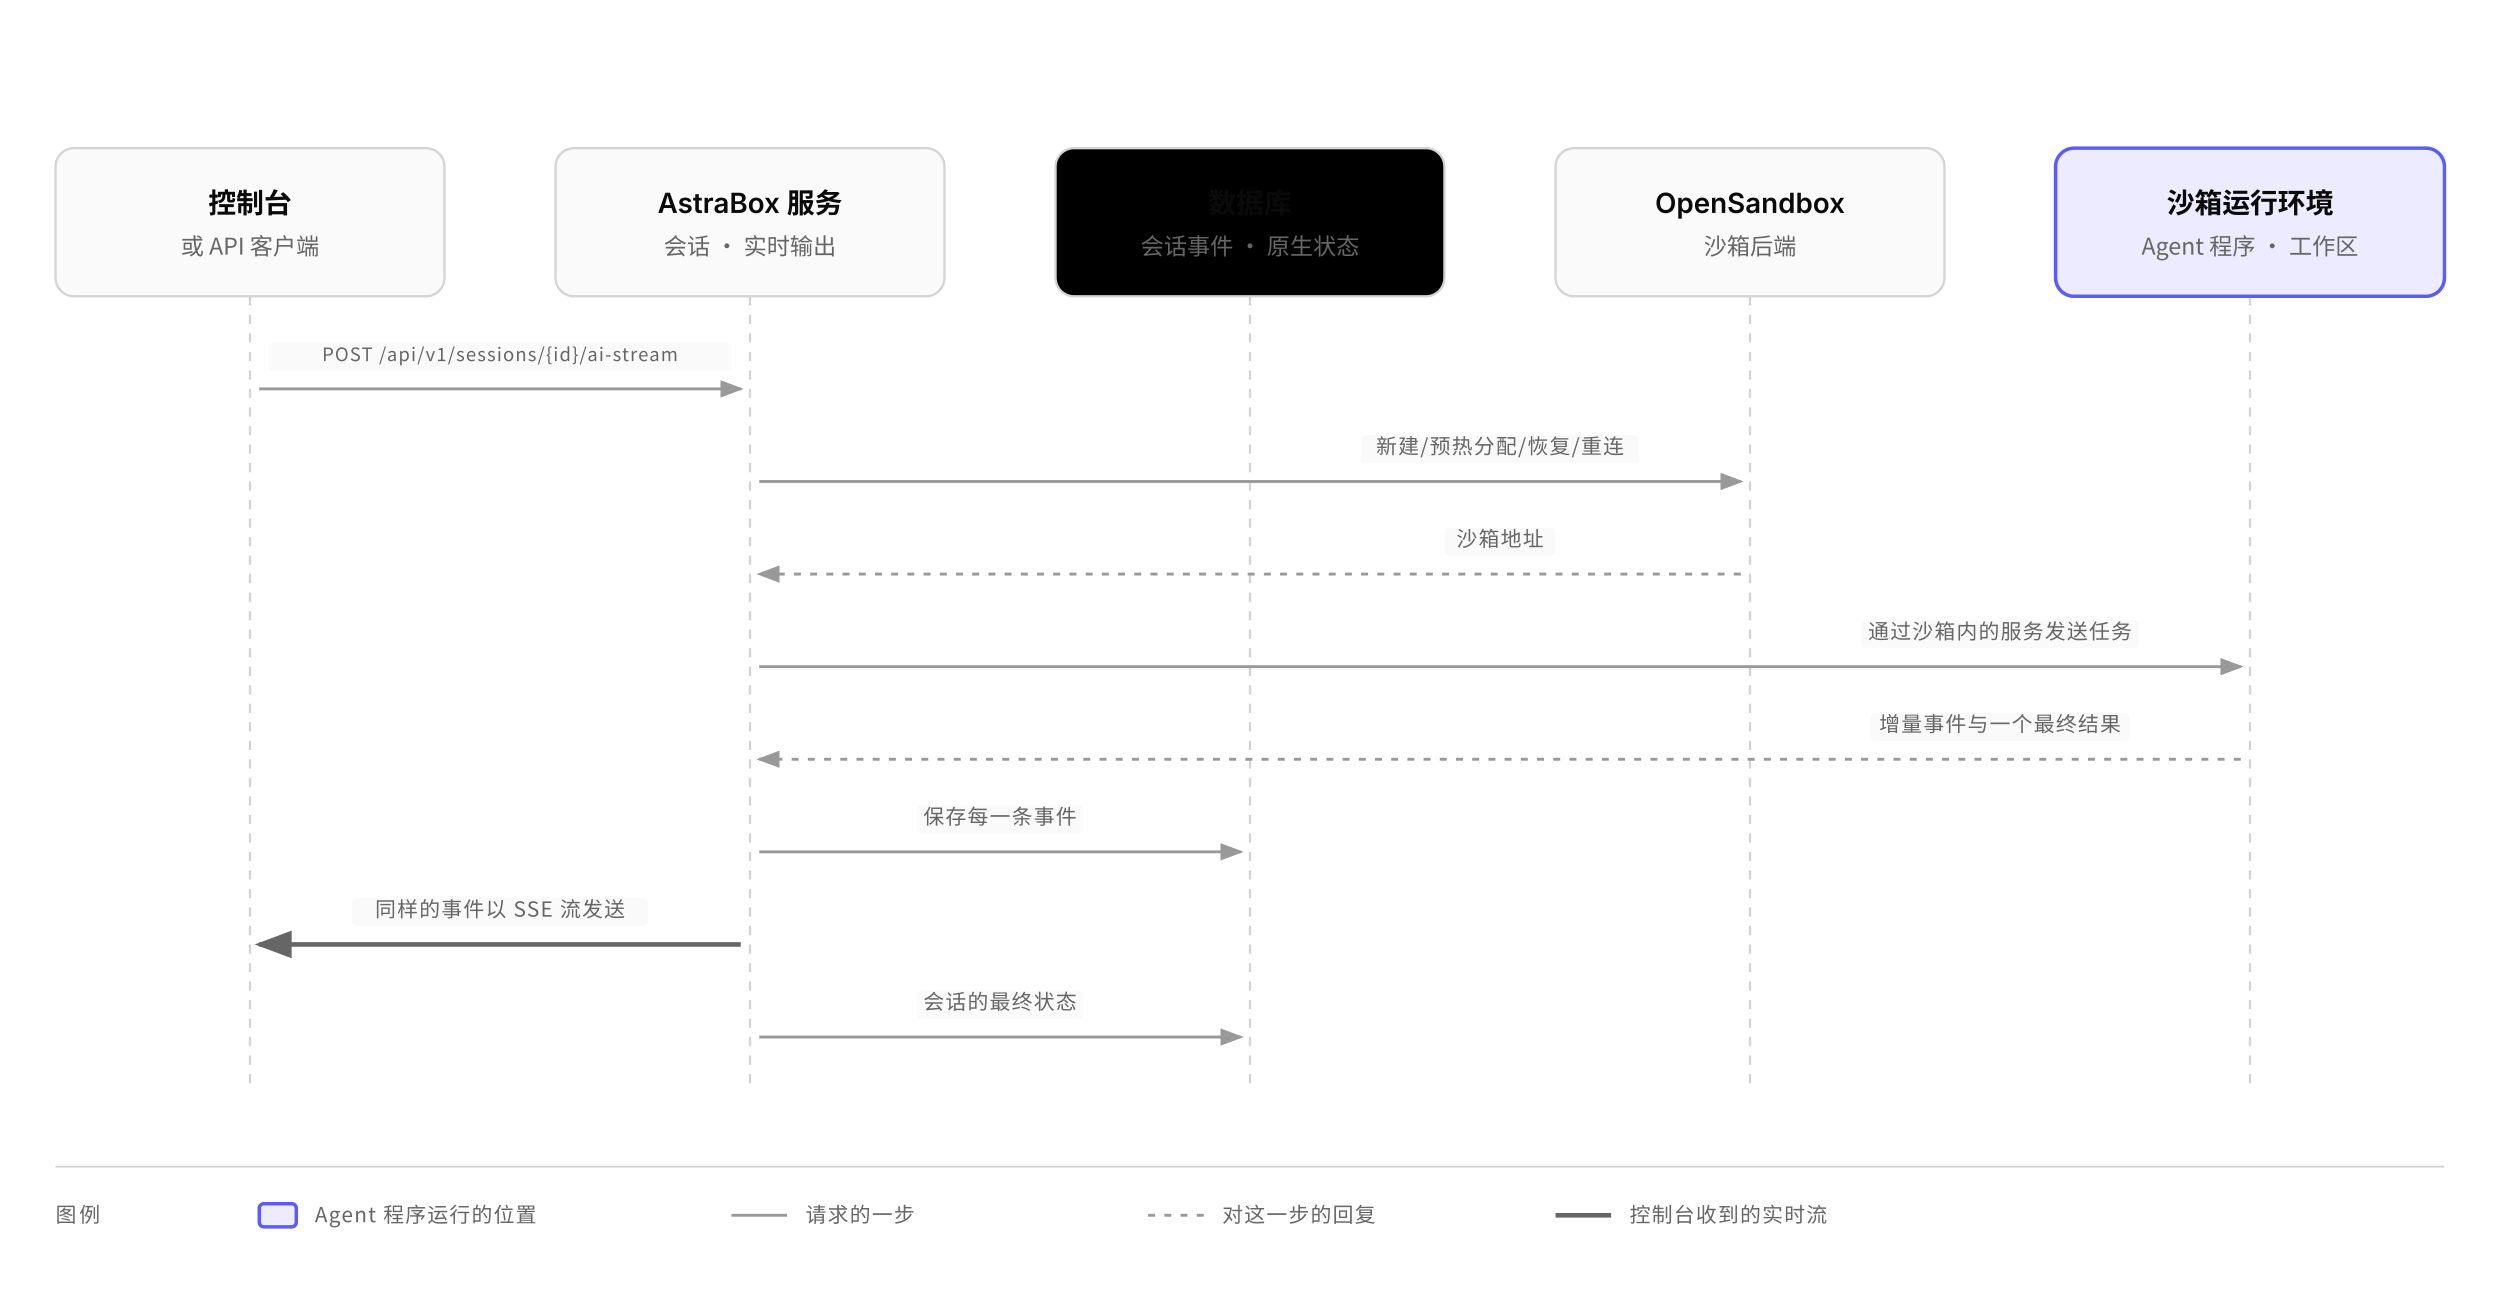
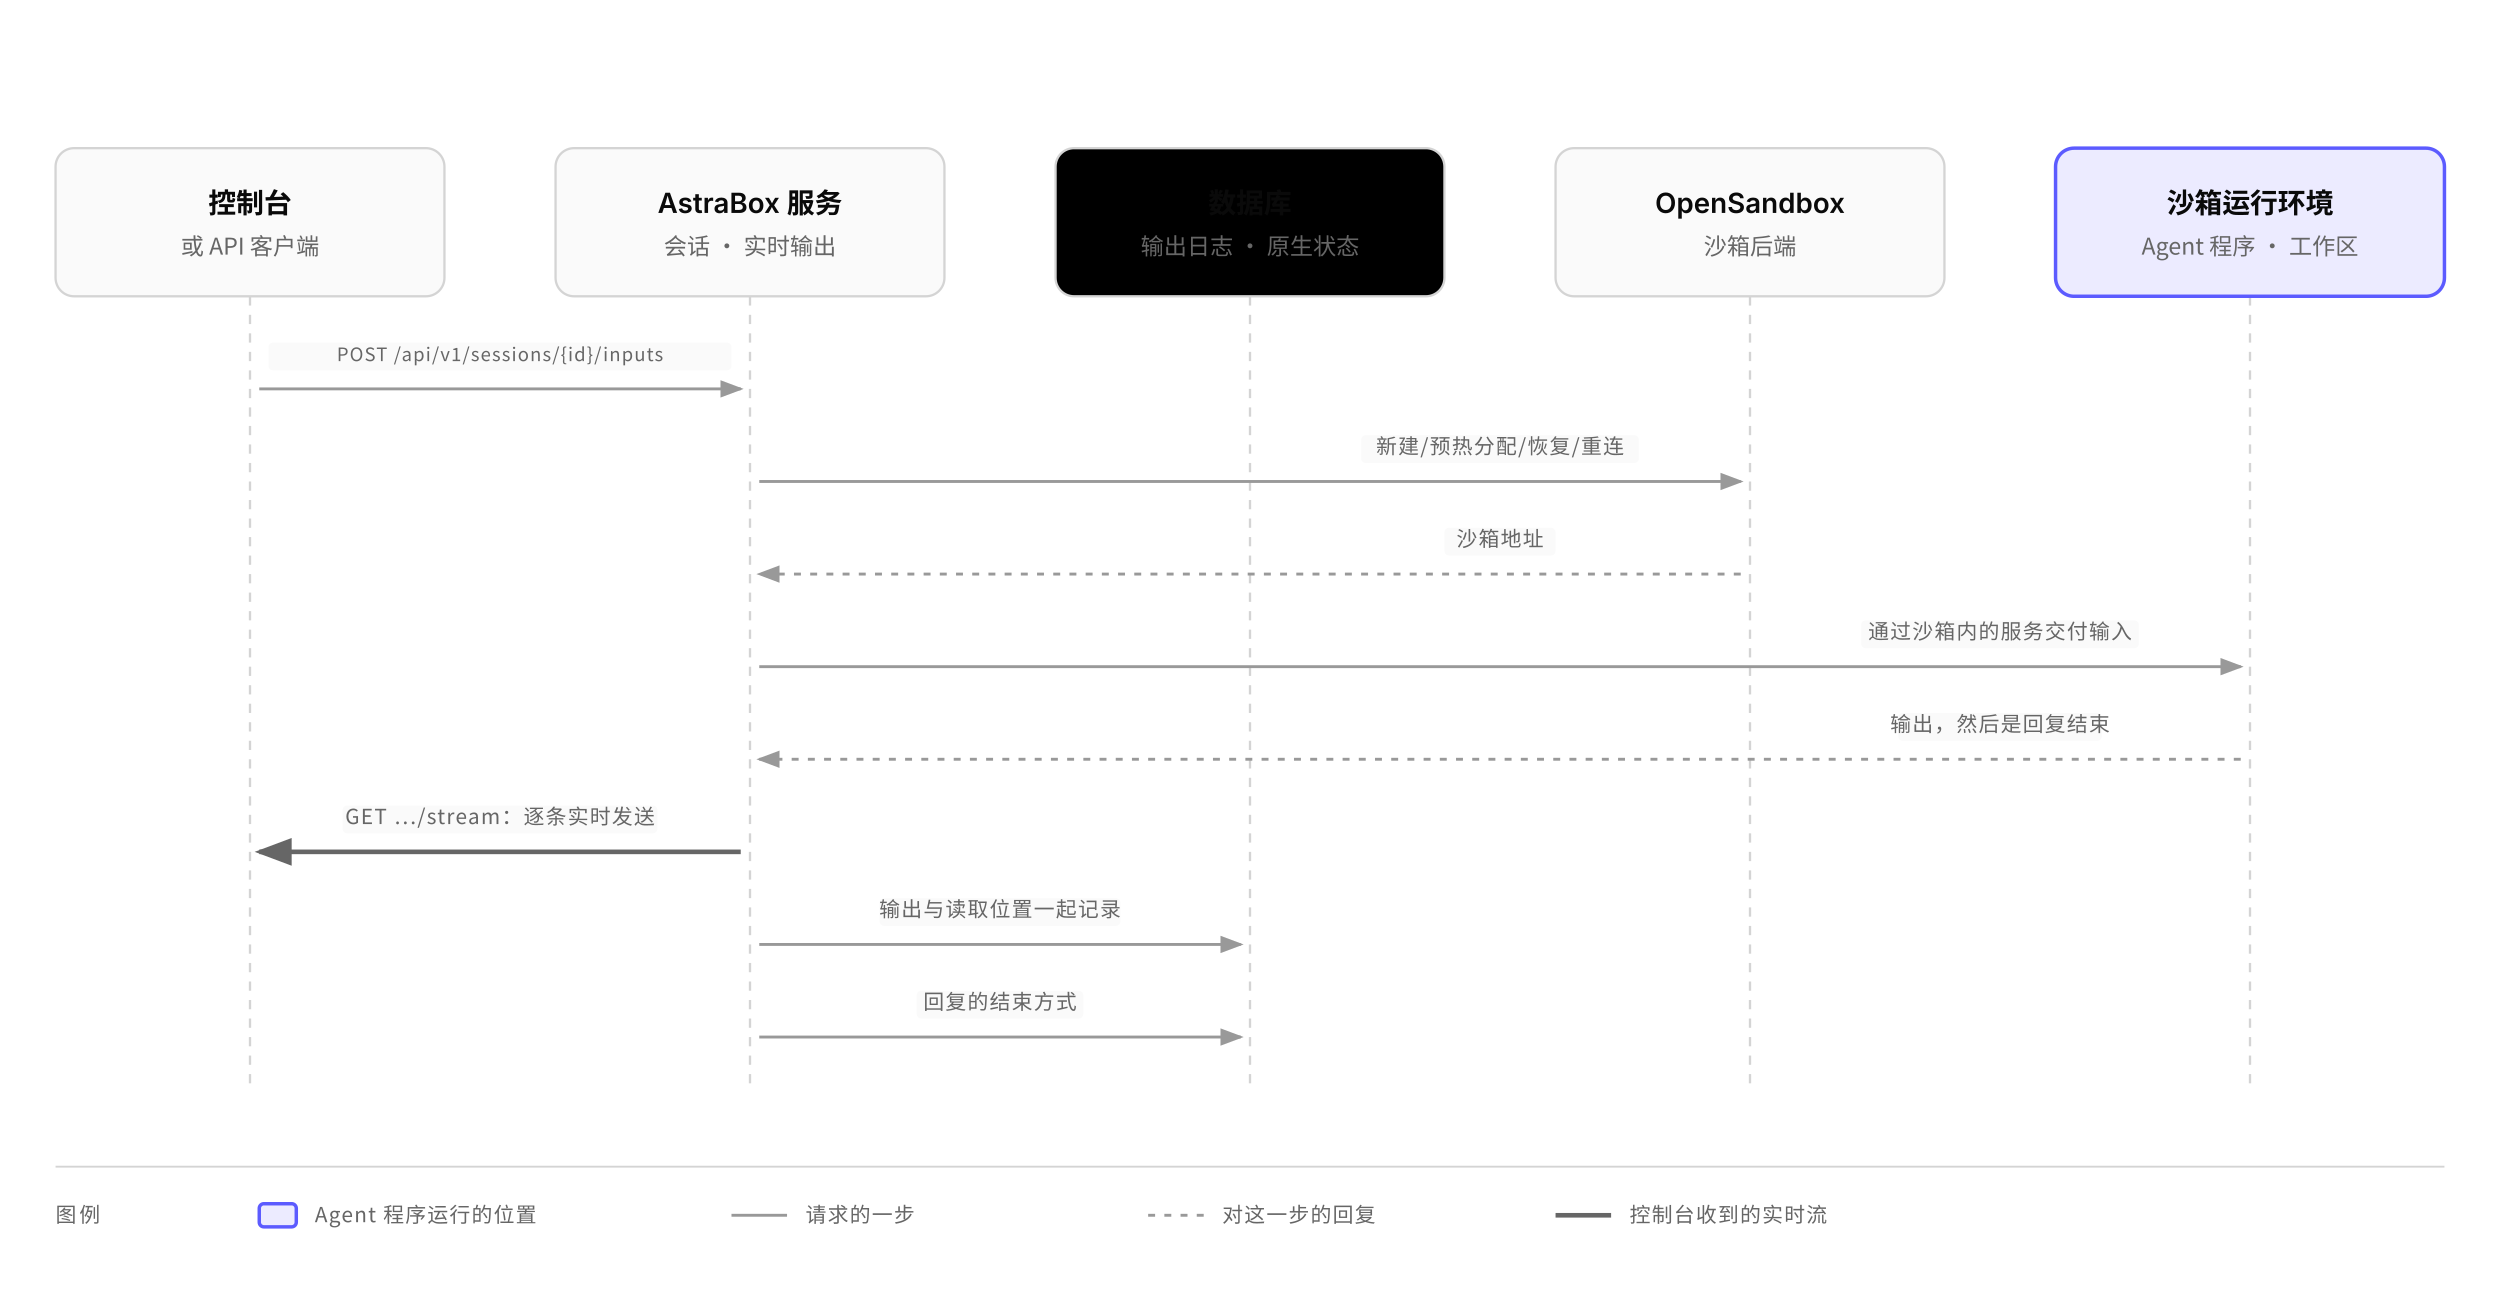
<svg xmlns="http://www.w3.org/2000/svg" id="fig-architecture-request-path" viewBox="0 0 1080 568" role="img" aria-labelledby="architecture-request-path-title architecture-request-path-desc">
  <style data-standalone="true">
    @media (prefers-color-scheme: dark) {
      svg {
        --ifm-background-color: #0e0e0e;
        --fg-1: #ededed;
        --fg-3: #909090;
        --fg-4: #6f6f6f;
        --line-strong: #383838;
        --astra: #7877ff;
        --astra-tint: #1a1b3a;
      }
    }
  </style>
  <style>
    #fig-architecture-request-path .box { fill: var(--ifm-background-color, #fafafa); stroke: var(--line-strong, #d4d4d4); stroke-width: 1 }
    #fig-architecture-request-path .store { fill: color-mix(in oklab, var(--fg-1, #0a0a0a) 5%, var(--ifm-background-color, #fafafa)); stroke: var(--line-strong, #d4d4d4); stroke-width: 1 }
    #fig-architecture-request-path .focal { fill: var(--astra-tint, #ecebff); stroke: var(--astra, #5c5bff); stroke-width: 1.5 }
    #fig-architecture-request-path .life { fill: none; stroke: var(--line-strong, #d4d4d4); stroke-width: 1; stroke-dasharray: 4 4 }
    #fig-architecture-request-path .mask { fill: var(--ifm-background-color, #fafafa) }
    #fig-architecture-request-path .edge { fill: none; stroke: var(--fg-4, #999999); stroke-width: 1.25 }
    #fig-architecture-request-path .edge-dashed { fill: none; stroke: var(--fg-4, #999999); stroke-width: 1.25; stroke-dasharray: 3 4 }
    #fig-architecture-request-path .edge-stream { fill: none; stroke: var(--fg-3, #666666); stroke-width: 2 }
    #fig-architecture-request-path .name { fill: var(--fg-1, #0a0a0a); font: 600 12px Geist, ui-sans-serif, system-ui, -apple-system, "Segoe UI", sans-serif; text-anchor: middle }
    #fig-architecture-request-path .sub { fill: var(--fg-3, #666666); font: 400 10px "JetBrains Mono", ui-monospace, SFMono-Regular, Menlo, monospace, "PingFang SC", "Microsoft YaHei", "Noto Sans CJK SC", sans-serif; text-anchor: middle }
    #fig-architecture-request-path .eyebrow { fill: var(--fg-3, #666666); font: 500 9px "JetBrains Mono", ui-monospace, SFMono-Regular, Menlo, monospace, "PingFang SC", "Microsoft YaHei", "Noto Sans CJK SC", sans-serif; letter-spacing: 0.14em }
    #fig-architecture-request-path .arrow-label { fill: var(--fg-3, #666666); font: 400 9px "JetBrains Mono", ui-monospace, SFMono-Regular, Menlo, monospace, "PingFang SC", "Microsoft YaHei", "Noto Sans CJK SC", sans-serif; letter-spacing: 0.06em; text-anchor: middle }
    #fig-architecture-request-path .legend-text { fill: var(--fg-3, #666666); font: 400 9px "JetBrains Mono", ui-monospace, SFMono-Regular, Menlo, monospace, "PingFang SC", "Microsoft YaHei", "Noto Sans CJK SC", sans-serif; letter-spacing: 0.06em }
    /* an untranslated route keeps the code size the English figure uses */
    #fig-architecture-request-path .route { font-size: 8px }
    #fig-architecture-request-path .rule { stroke: var(--line-strong, #d4d4d4); stroke-width: 0.8 }
  </style>
  <defs>
    <marker id="architecture-request-path-arrow" markerWidth="8" markerHeight="6" refX="7" refY="3" orient="auto">
      <polygon points="0 0, 8 3, 0 6" fill="var(--fg-4, #999999)" />
    </marker>
    <marker id="architecture-request-path-arrow-stream" markerWidth="8" markerHeight="6" refX="7" refY="3" orient="auto">
      <polygon points="0 0, 8 3, 0 6" fill="var(--fg-3, #666666)" />
    </marker>
  </defs>
  <line class="life" x1="108" y1="128" x2="108" y2="472" />
  <line class="life" x1="324" y1="128" x2="324" y2="472" />
  <line class="life" x1="540" y1="128" x2="540" y2="472" />
  <line class="life" x1="756" y1="128" x2="756" y2="472" />
  <line class="life" x1="972" y1="128" x2="972" y2="472" />
  <path class="edge" d="M 112 168 H 320" marker-end="url(#architecture-request-path-arrow)" />
  <path class="edge" d="M 328 208 H 752" marker-end="url(#architecture-request-path-arrow)" />
  <path class="edge-dashed" d="M 752 248 H 328" marker-end="url(#architecture-request-path-arrow)" />
  <path class="edge" d="M 328 288 H 968" marker-end="url(#architecture-request-path-arrow)" />
  <path class="edge-dashed" d="M 968 328 H 328" marker-end="url(#architecture-request-path-arrow)" />
-   <path class="edge" d="M 328 368 H 536" marker-end="url(#architecture-request-path-arrow)" />
-   <path class="edge-stream" d="M 320 408 H 112" marker-end="url(#architecture-request-path-arrow-stream)" />
+   <path class="edge-stream" d="M 320 368 H 112" marker-end="url(#architecture-request-path-arrow-stream)" />
+   <path class="edge" d="M 328 408 H 536" marker-end="url(#architecture-request-path-arrow)" />
  <path class="edge" d="M 328 448 H 536" marker-end="url(#architecture-request-path-arrow)" />
  <rect class="mask" x="116" y="148" width="200" height="12" rx="2" />
-   <text class="arrow-label route" x="216" y="156">POST /api/v1/sessions/{id}/ai-stream</text>
+   <text class="arrow-label route" x="216" y="156">POST /api/v1/sessions/{id}/inputs</text>
  <rect class="mask" x="588" y="188" width="120" height="12" rx="2" />
  <text class="arrow-label" x="648" y="196">新建/预热分配/恢复/重连</text>
  <rect class="mask" x="624" y="228" width="48" height="12" rx="2" />
  <text class="arrow-label" x="648" y="236">沙箱地址</text>
  <rect class="mask" x="804" y="268" width="120" height="12" rx="2" />
-   <text class="arrow-label" x="864" y="276">通过沙箱内的服务发送任务</text>
-   <rect class="mask" x="808" y="308" width="112" height="12" rx="2" />
-   <text class="arrow-label" x="864" y="316">增量事件与一个最终结果</text>
-   <rect class="mask" x="396" y="348" width="72" height="12" rx="2" />
-   <text class="arrow-label" x="432" y="356">保存每一条事件</text>
-   <rect class="mask" x="152" y="388" width="128" height="12" rx="2" />
-   <text class="arrow-label" x="216" y="396">同样的事件以 SSE 流发送</text>
+   <text class="arrow-label" x="864" y="276">通过沙箱内的服务交付输入</text>
+   <rect class="mask" x="820" y="308" width="88" height="12" rx="2" />
+   <text class="arrow-label" x="864" y="316">输出，然后是回复结束</text>
+   <rect class="mask" x="148" y="348" width="136" height="12" rx="2" />
+   <text class="arrow-label" x="216" y="356">GET …/stream：逐条实时发送</text>
+   <rect class="mask" x="380" y="388" width="104" height="12" rx="2" />
+   <text class="arrow-label" x="432" y="396">输出与读取位置一起记录</text>
  <rect class="mask" x="396" y="428" width="72" height="12" rx="2" />
-   <text class="arrow-label" x="432" y="436">会话的最终状态</text>
+   <text class="arrow-label" x="432" y="436">回复的结束方式</text>
  <rect class="box" x="24" y="64" width="168" height="64" rx="8" />
  <text class="name" x="108" y="92">控制台</text>
  <text class="sub" x="108" y="110">或 API 客户端</text>
  <rect class="box" x="240" y="64" width="168" height="64" rx="8" />
  <text class="name" x="324" y="92">AstraBox 服务</text>
  <text class="sub" x="324" y="110">会话 · 实时输出</text>
  <rect class="store" x="456" y="64" width="168" height="64" rx="8" />
  <text class="name" x="540" y="92">数据库</text>
-   <text class="sub" x="540" y="110">会话事件 · 原生状态</text>
+   <text class="sub" x="540" y="110">输出日志 · 原生状态</text>
  <rect class="box" x="672" y="64" width="168" height="64" rx="8" />
  <text class="name" x="756" y="92">OpenSandbox</text>
  <text class="sub" x="756" y="110">沙箱后端</text>
  <rect class="focal" x="888" y="64" width="168" height="64" rx="8" />
  <text class="name" x="972" y="92">沙箱运行环境</text>
  <text class="sub" x="972" y="110">Agent 程序 · 工作区</text>
  <line class="rule" x1="24" y1="504" x2="1056" y2="504" />
  <text class="eyebrow" x="24" y="528">图例</text>
  <rect class="focal" x="112" y="520" width="16" height="10" rx="2" />
  <text class="legend-text" x="136" y="528">Agent 程序运行的位置</text>
  <line class="edge" x1="316" y1="525" x2="340" y2="525" />
  <text class="legend-text" x="348" y="528">请求的一步</text>
  <line class="edge-dashed" x1="496" y1="525" x2="520" y2="525" />
  <text class="legend-text" x="528" y="528">对这一步的回复</text>
  <line class="edge-stream" x1="672" y1="525" x2="696" y2="525" />
  <text class="legend-text" x="704" y="528">控制台收到的实时流</text>
</svg>
